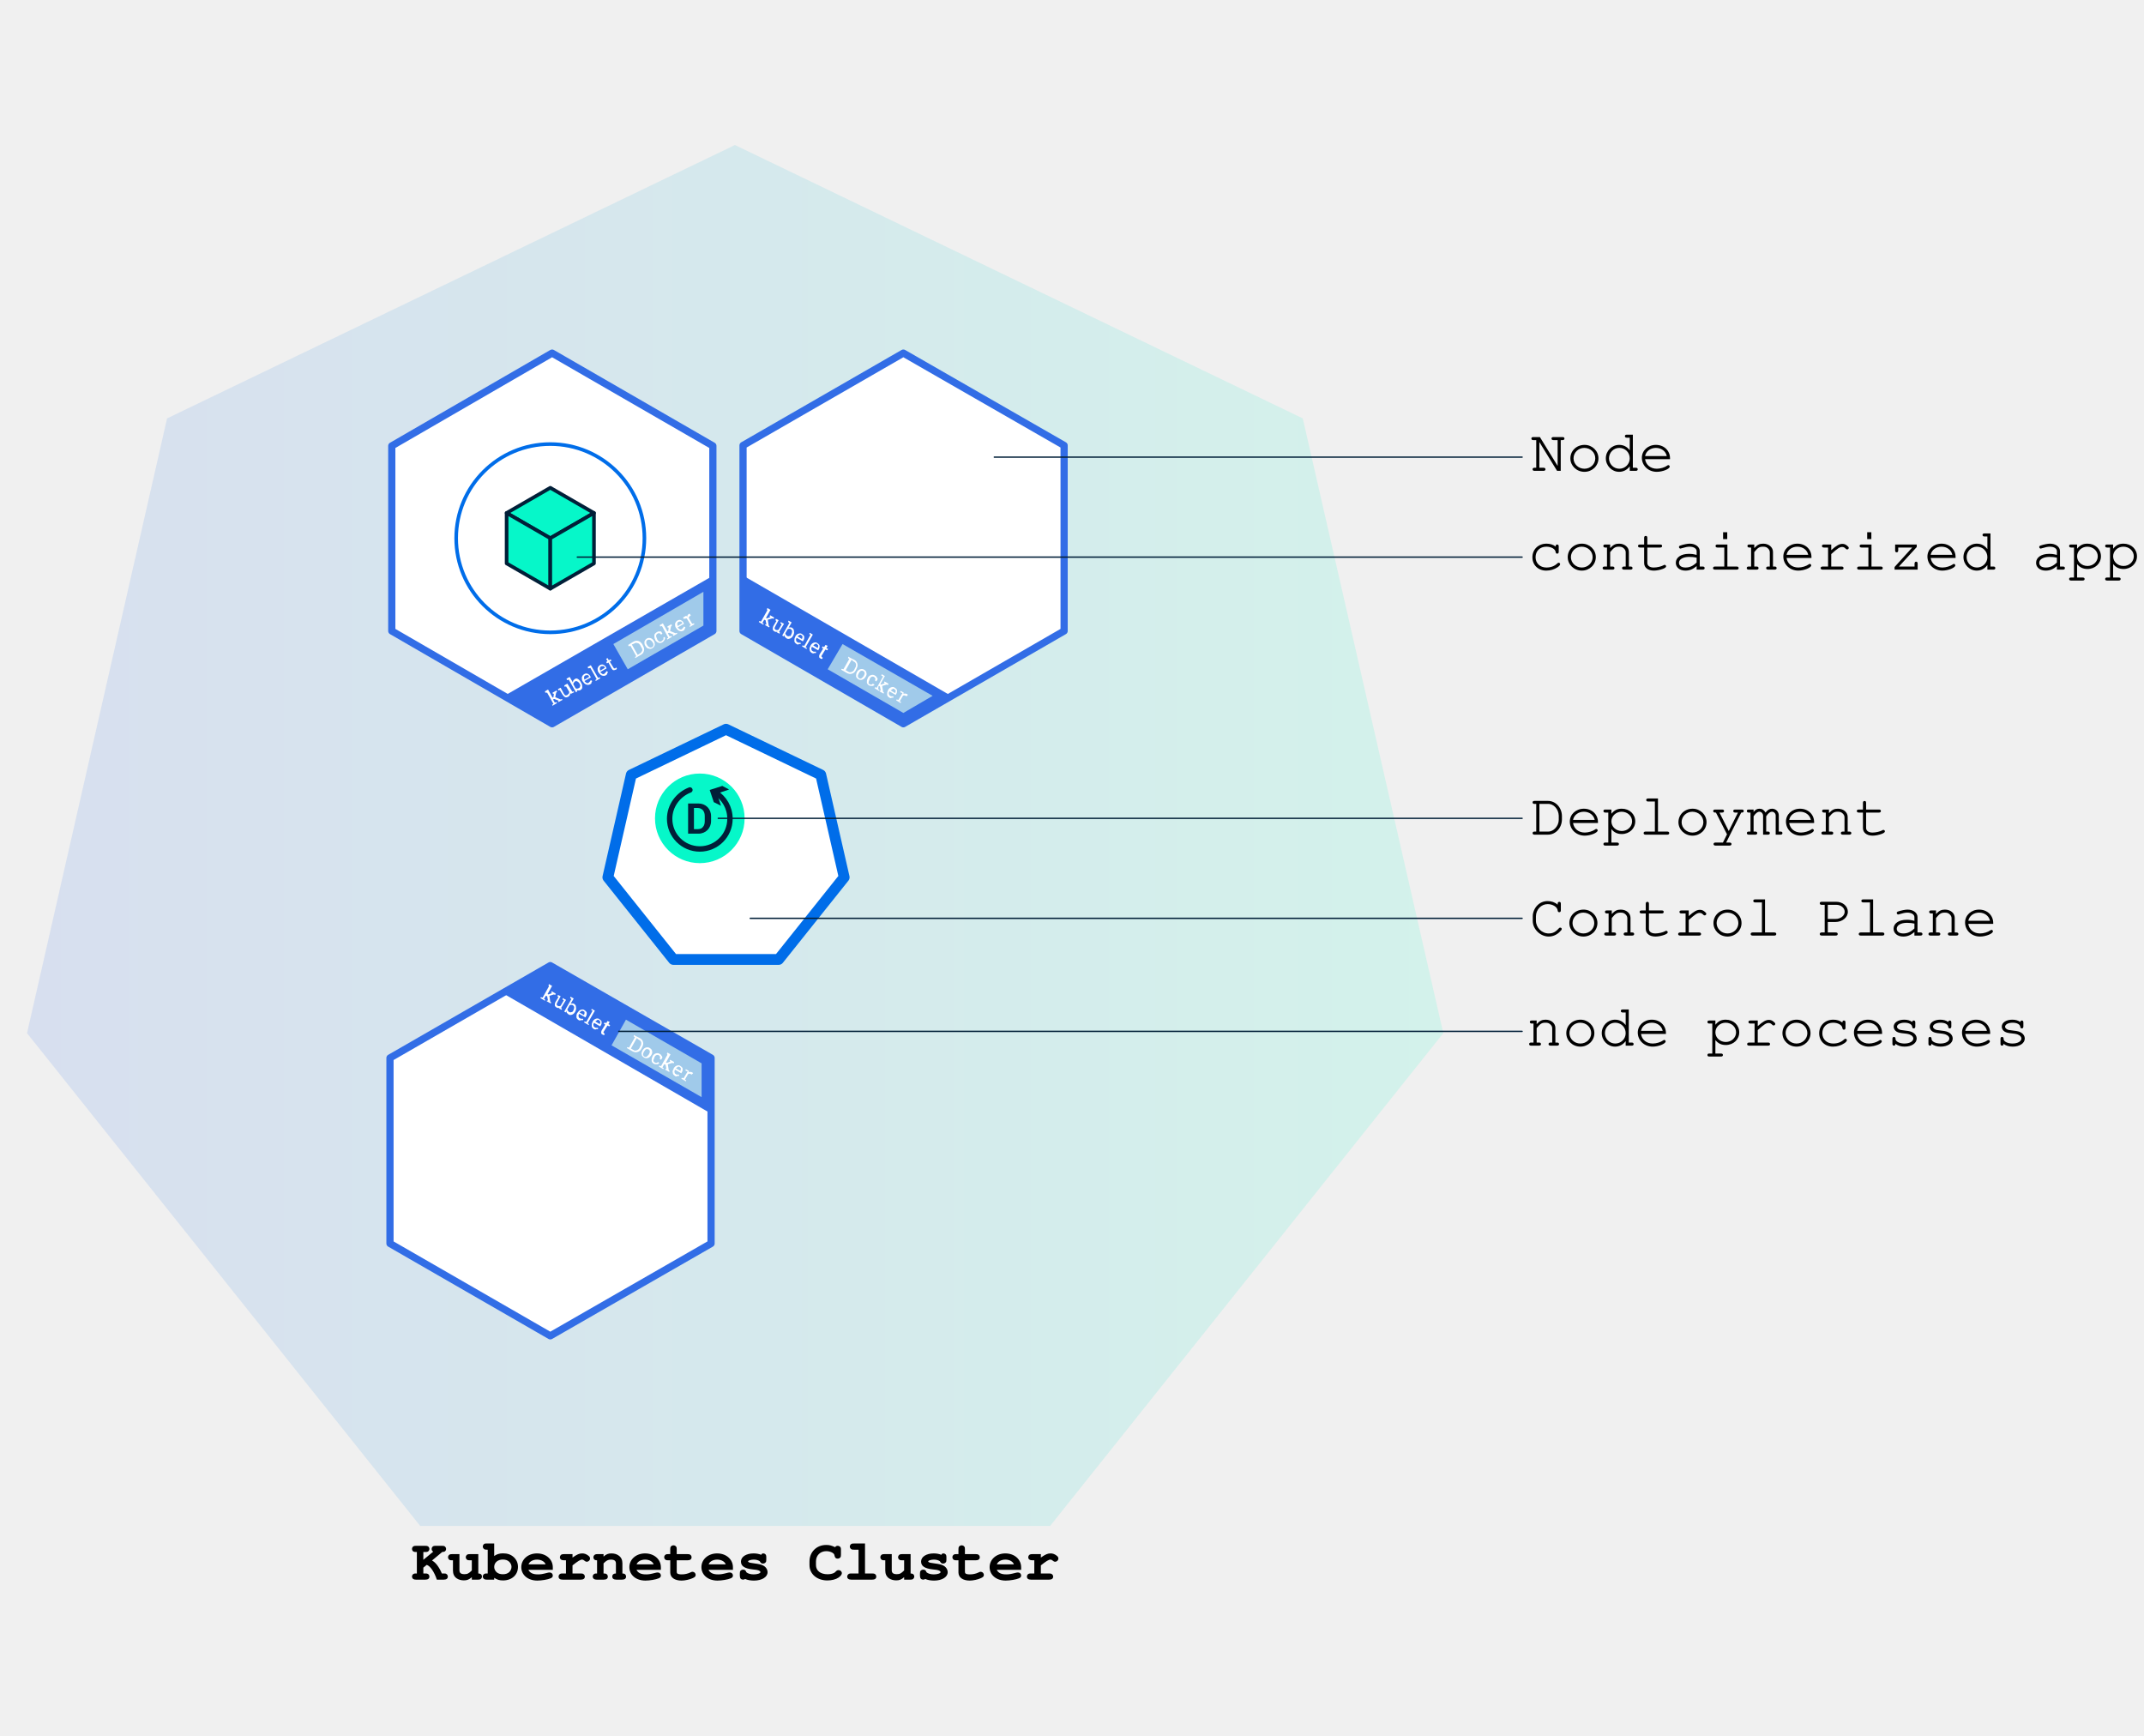
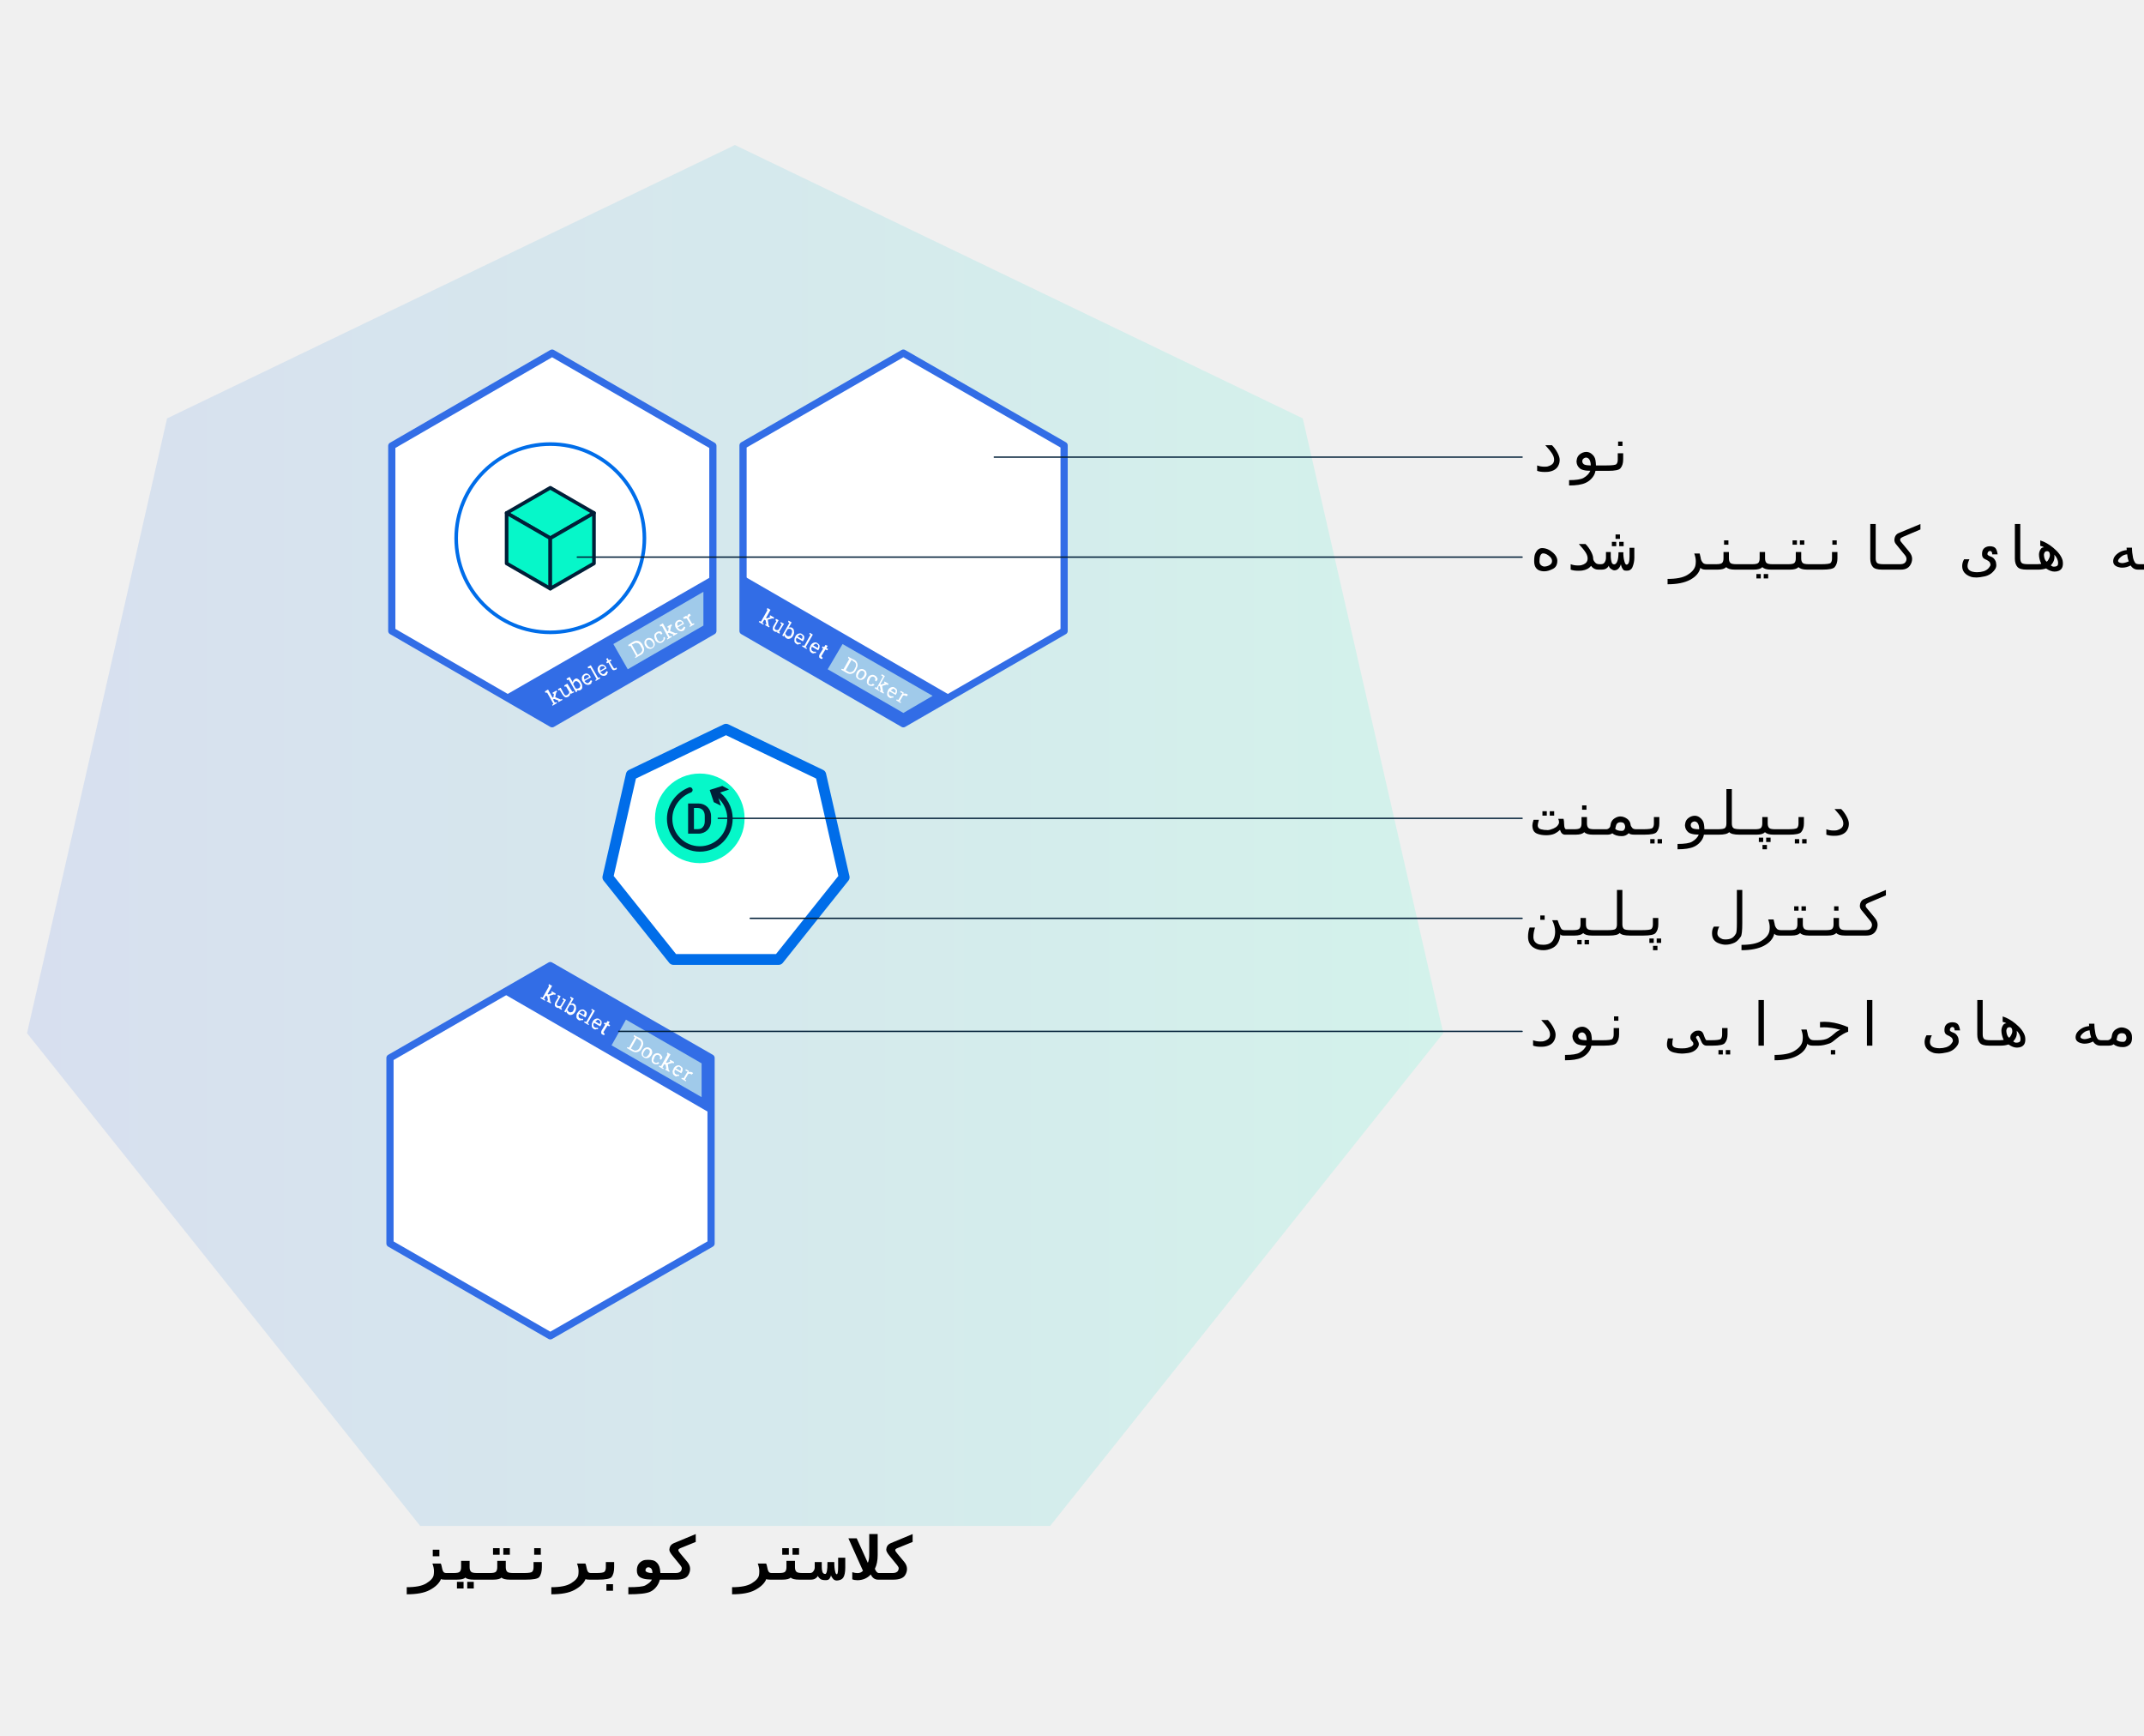
<svg xmlns="http://www.w3.org/2000/svg" xmlns:xlink="http://www.w3.org/1999/xlink" width="476.1" height="385.3" version="1.1" id="svg1987">
  <defs id="defs1991" />
  <style type="text/css" id="style1792">.st0{fill:#FFFFFF;stroke:#006DE9;stroke-linecap:round;stroke-linejoin:round;stroke-miterlimit:10;}
	.st1{fill:#FFFFFF;stroke:#006DE9;stroke-width:6;stroke-linecap:round;stroke-linejoin:round;stroke-miterlimit:10;}
	.st2{fill:#FFFFFF;stroke:#326DE6;stroke-width:2;stroke-linecap:round;stroke-linejoin:round;stroke-miterlimit:10;}
	.st3{opacity:0.71;fill:#326CE6;}
	.st4{opacity:0.45;fill:#FFFFFF;}
	.st5{fill:#FFFFFF;stroke:#006DE9;stroke-width:2;stroke-linecap:round;stroke-linejoin:round;stroke-miterlimit:10;}
	.st6{fill:#006DE9;}
	.st7{fill:#A0CAEA;}
	.st8{fill:#FFFFFF;}
	.st9{opacity:0.13;}
	.st10{fill:url(#SVGID_1_);}
	.st11{fill:url(#SVGID_2_);}
	.st12{fill:#FFFFFF;stroke:#326DE6;stroke-width:3.2;stroke-linecap:round;stroke-linejoin:round;stroke-miterlimit:10;}
	.st13{fill:#326DE6;}
	.st14{fill:none;stroke:#326DE6;stroke-width:2.4;stroke-miterlimit:10;}
	.st15{fill:#A0CAE9;}
	.st16{fill:#FFFFFF;stroke:#326DE6;stroke-width:1.6;stroke-linecap:round;stroke-linejoin:round;stroke-miterlimit:10;}
	.st17{fill:#FFFFFF;stroke:#326DE6;stroke-width:1.6;stroke-miterlimit:10;}
	.st18{fill:none;stroke:#06F7C9;stroke-width:2;stroke-miterlimit:10;}
	.st19{fill:none;stroke:#06F7C9;stroke-width:2;stroke-miterlimit:10;stroke-dasharray:2.375,1.583;}
	.st20{fill:none;stroke:#06F7C9;stroke-width:2;stroke-miterlimit:10;stroke-dasharray:2.401,1.6;}
	.st21{fill:none;stroke:#EEF406;stroke-width:2;stroke-miterlimit:10;stroke-dasharray:2.4,1.6;}
	.st22{fill:none;stroke:#EEF406;stroke-width:2;stroke-miterlimit:10;}
	.st23{fill:none;stroke:#EEF406;stroke-width:2;stroke-miterlimit:10;stroke-dasharray:2.397,1.598;}
	.st24{fill:none;stroke:#EEF406;stroke-width:2;stroke-miterlimit:10;stroke-dasharray:2.395,1.597;}
	.st25{fill:none;stroke:#EEF406;stroke-width:2;stroke-miterlimit:10;stroke-dasharray:2.396,1.598;}
	.st26{opacity:0.1;fill:#EEF406;}
	.st27{opacity:2.000000e-02;fill:#EEF406;}
	.st28{opacity:0.1;fill:#06F7C9;}
	.st29{fill:none;stroke:#006DE9;stroke-width:0.8;stroke-miterlimit:10;}
	.st30{opacity:0.1;fill:url(#SVGID_3_);}
	.st31{opacity:0.1;fill:url(#SVGID_4_);}
	.st32{opacity:0.1;fill:url(#SVGID_5_);}
	.st33{opacity:0.1;fill:url(#SVGID_6_);}
	.st34{fill:none;stroke:#326DE6;stroke-width:1.2;stroke-miterlimit:10;}
	.st35{opacity:0.1;fill:url(#SVGID_7_);}
	.st36{opacity:0.1;fill:url(#SVGID_8_);}
	.st37{opacity:0.1;fill:url(#SVGID_9_);}
	.st38{opacity:0.1;fill:url(#SVGID_10_);}
	.st39{fill:none;stroke:#326DE6;stroke-width:2;stroke-miterlimit:10;}
	.st40{opacity:0.4;fill:none;stroke:#EEF406;stroke-width:2;stroke-miterlimit:10;}
	.st41{fill:none;stroke:#EEF406;stroke-width:2.46;stroke-miterlimit:10;}
	.st42{fill:#011F38;}
	.st43{opacity:0.4;}
	.st44{opacity:0.1;}
	.st45{fill:#326DE6;stroke:#EEF406;stroke-width:2;stroke-miterlimit:10;}
	.st46{fill:none;stroke:#FFFFFF;stroke-width:1.2;stroke-linecap:round;stroke-linejoin:round;}
	.st47{fill:#06F7C9;stroke:#FFFFFF;stroke-width:0.3;stroke-linecap:round;stroke-linejoin:round;stroke-miterlimit:10;}
	.st48{fill:none;stroke:#011F38;stroke-width:1.2;stroke-linecap:round;stroke-linejoin:round;}
	.st49{fill:#326DE6;stroke:#06F7C9;stroke-width:2;stroke-miterlimit:10;}
	.st50{fill:#06F7C9;stroke:#011F38;stroke-width:0.8;stroke-linecap:round;stroke-linejoin:round;stroke-miterlimit:10;}
	.st51{fill:#8115FF;stroke:#011F38;stroke-width:0.8;stroke-linecap:round;stroke-linejoin:round;stroke-miterlimit:10;}
	.st52{opacity:0.3;}
	.st53{opacity:0.2;fill:#6D6E71;}
	.st54{fill:#EEF406;}
	.st55{fill:#06F7C9;}
	.st56{fill:#FFFFFF;stroke:#06F7C9;stroke-width:2;stroke-miterlimit:10;stroke-dasharray:2.4,1.6;}
	.st57{fill:#FFFFFF;stroke:#EEF406;stroke-width:1.6;stroke-miterlimit:10;stroke-dasharray:2.4,1.6;}
	.st58{fill:none;stroke:#06F7C9;stroke-width:2;stroke-miterlimit:10;stroke-dasharray:2.494,1.663;}
	.st59{fill:none;stroke:#06F7C9;stroke-width:2;stroke-miterlimit:10;stroke-dasharray:2.008,1.339;}
	.st60{fill:none;stroke:#06F7C9;stroke-width:2;stroke-miterlimit:10;stroke-dasharray:2.724,1.816;}
	.st61{fill:#011F38;stroke:#414042;stroke-width:0.3;stroke-linecap:round;stroke-linejoin:round;stroke-miterlimit:10;}
	.st62{fill:none;stroke:#011F38;stroke-width:0.3;stroke-linecap:round;stroke-linejoin:round;stroke-miterlimit:10;}
	.st63{fill:none;stroke:#011F38;stroke-width:0.281;stroke-linecap:round;stroke-linejoin:round;stroke-miterlimit:10;}</style>
  <symbol id="master_x5F_level1_1_" viewBox="-68.6 -66.9 137.2 133.9">
    <g id="svg_1">
      <g id="svg_2">
        <line class="st0" x1="0" y1="-11.1" x2="0" y2="0.7" id="svg_3" />
        <line class="st0" x1="5.9" y1="-5.2" x2="-5.9" y2="-5.2" id="svg_4" />
      </g>
      <polygon class="st1" points="-29.2,-63.9 -65.6,-18.3 -52.6,38.6 0,63.9 52.6,38.6 65.6,-18.3 29.2,-63.9   " id="svg_5" />
    </g>
  </symbol>
  <symbol id="node_high_level" viewBox="-81 -93 162 186.1">
    <polygon class="st2" points="-80,-46 -80,46 0,92 80,46 80,-46 0,-92  " id="svg_6" />
    <g id="Isolation_Mode_3_" />
  </symbol>
  <symbol id="node_x5F_empty" viewBox="-87.5 -100.6 175.1 201.1">
    <use xlink:href="#node_high_level" width="162" height="186.1" id="XMLID_201_" x="-81" y="-93" transform="matrix(1.0808,0,0,1.0808,-0.00003292006,-0.00003749943) " />
    <g id="svg_7">
      <polygon class="st3" points="76.8,-28.1 -14,-80.3 0,-88.3 76.7,-44.4   " id="svg_8" />
      <polygon class="st4" points="76.8,-28.1 32.1,-53.8 38.8,-66.1 76.7,-44.4   " id="svg_9" />
    </g>
  </symbol>
  <symbol id="node_x5F_new" viewBox="-87.6 -101 175.2 202">
    <polygon class="st5" points="0,-100 -86.6,-50 -86.6,50 0,100 86.6,50 86.6,-50  " id="svg_10" />
    <polygon class="st6" points="-86.6,-20.2 -86.6,-50 0,-100 25.8,-85.1  " id="svg_11" />
    <polygon class="st7" points="-40.8,-70.7 -32.9,-57 15.7,-85.1 0,-94.3  " id="svg_12" />
-     <text transform="matrix(0.866,-0.5,-0.5,-0.866,-33.9256,-70.7388) " class="st8" font-size="11.363px" font-family="'RobotoSlab-Regular'" id="svg_13">Docker</text>
-     <text transform="matrix(0.866,-0.5,-0.5,-0.866,-76.0668,-46.4087) " class="st8" font-size="11.363px" font-family="'RobotoSlab-Regular'" id="svg_14">Kubelt</text>
+     <text transform="matrix(0.866,-0.5,-0.5,-0.866,-33.9256,-70.7388) " class="st8" font-size="11.363px" font-family="'RobotoSlab-Regular'" id="svg_13">داکر</text>
+     <text transform="matrix(0.866,-0.5,-0.5,-0.866,-76.0668,-46.4087) " class="st8" font-size="11.363px" font-family="'RobotoSlab-Regular'" id="svg_14">کوبلت</text>
  </symbol>
  <g id="g1985">
    <g id="CLUSTER" transform="translate(-22)">
      <g id="XMLID_8_" class="st9">
        <g id="svg_15">
          <linearGradient id="SVGID_1_" gradientUnits="userSpaceOnUse" x1="27.996" y1="185.511" x2="342.451" y2="185.511">
            <stop offset="0" stop-color="#326DE6" id="stop1816" />
            <stop offset="1" stop-color="#10FFC6" id="stop1818" />
          </linearGradient>
          <polygon class="st10" points="28,229.4 59.1,92.9 185.2,32.2 311.3,92.9 342.5,229.4 255.2,338.8 115.3,338.8 " id="svg_16" style="fill:url(#SVGID_1_)" />
        </g>
      </g>
    </g>
    <g id="master" transform="translate(-24)">
      <g id="master_x5F_level1" />
      <use xlink:href="#master_x5F_level1_1_" width="137.2" height="133.9" x="-68.6" y="-66.9" transform="matrix(0.4,0,0,-0.4,185.2213,187.4709)" id="svg_17" />
    </g>
    <g id="Node" transform="translate(-24)">
      <g id="Node_x5F_level3_x5F_1">
        <g id="Isolation_Mode" />
      </g>
      <polygon class="st16" points="224.6,160.7 189,140.1 189,98.9 224.6,78.4 260.3,98.9 260.3,140.1 " id="svg_18" />
      <polygon class="st13" points="189,127.8 189,140.1 224.6,160.7 235.2,154.5 " id="svg_19" />
      <polygon class="st7" points="207.8,148.6 211.1,143 231.1,154.5 224.6,158.3 " id="svg_20" />
      <g id="svg_21">
        <path class="st8" d="m 213.7,146.5 c 0.4,0.2 0.6,0.5 0.7,0.9 0.1,0.4 0,0.7 -0.2,1.1 l -0.2,0.4 c -0.2,0.4 -0.5,0.6 -0.9,0.7 -0.4,0.1 -0.7,0 -1.1,-0.2 l -1.2,-0.7 0.1,-0.2 0.4,0.1 1.3,-2.3 -0.3,-0.2 0.1,-0.3 0.3,0.2 z m -0.6,0 -1.3,2.3 0.5,0.3 c 0.3,0.2 0.5,0.2 0.8,0.1 0.3,-0.1 0.5,-0.3 0.6,-0.5 l 0.2,-0.4 c 0.2,-0.3 0.2,-0.5 0.2,-0.8 -0.1,-0.3 -0.2,-0.5 -0.5,-0.6 z" id="svg_22" />
        <path class="st8" d="m 214.3,149.2 c 0.2,-0.3 0.4,-0.5 0.7,-0.6 0.3,-0.1 0.6,-0.1 0.9,0.1 0.3,0.2 0.5,0.4 0.5,0.7 0.1,0.3 0,0.6 -0.2,0.9 v 0 c -0.2,0.3 -0.4,0.5 -0.7,0.6 -0.3,0.1 -0.6,0.1 -0.9,-0.1 -0.3,-0.2 -0.5,-0.4 -0.5,-0.7 0,-0.2 0,-0.5 0.2,-0.9 z m 0.4,0.3 c -0.1,0.2 -0.2,0.4 -0.2,0.6 0,0.2 0.1,0.4 0.3,0.5 0.2,0.1 0.4,0.1 0.5,0 0.2,-0.1 0.3,-0.3 0.5,-0.5 v 0 c 0.1,-0.2 0.2,-0.4 0.2,-0.6 0,-0.2 -0.1,-0.4 -0.3,-0.5 -0.2,-0.1 -0.4,-0.1 -0.6,0 -0.2,0.1 -0.2,0.2 -0.4,0.5 z" id="svg_23" />
        <path class="st8" d="m 217.1,151.9 c 0.1,0.1 0.3,0.1 0.4,0.1 0.1,0 0.2,-0.1 0.3,-0.2 l 0.4,0.2 v 0 c -0.1,0.2 -0.3,0.3 -0.5,0.3 -0.3,0 -0.5,0 -0.7,-0.1 -0.3,-0.2 -0.5,-0.4 -0.5,-0.7 0,-0.3 0,-0.6 0.2,-0.9 v -0.1 c 0.2,-0.3 0.4,-0.5 0.7,-0.6 0.3,-0.1 0.6,-0.1 0.9,0.1 0.2,0.1 0.3,0.2 0.4,0.4 0.1,0.1 0.2,0.3 0.2,0.4 l -0.3,0.5 -0.3,-0.2 0.1,-0.4 c 0,-0.1 -0.1,-0.1 -0.1,-0.2 -0.1,-0.1 -0.1,-0.1 -0.2,-0.2 -0.2,-0.1 -0.4,-0.1 -0.6,0 -0.2,0.1 -0.3,0.3 -0.4,0.5 v 0.1 c -0.1,0.2 -0.2,0.4 -0.2,0.6 -0.1,0.2 0,0.3 0.2,0.4 z" id="svg_24" />
        <path class="st8" d="m 219.7,150 0.1,-0.3 0.7,0.4 -1,1.8 0.2,0.1 0.8,-0.3 -0.2,-0.1 0.1,-0.3 0.9,0.5 -0.1,0.3 -0.3,-0.1 -1,0.3 0.2,1.3 0.2,0.2 -0.1,0.2 -0.9,-0.5 0.1,-0.2 0.2,0.1 -0.2,-1 -0.3,-0.1 -0.1,0.7 0.3,0.2 -0.1,0.2 -1,-0.6 0.1,-0.2 0.4,0.1 1.4,-2.5 z" id="svg_25" />
        <path class="st8" d="m 221.5,154.9 c -0.3,-0.2 -0.5,-0.4 -0.5,-0.7 0,-0.3 0,-0.6 0.2,-0.9 v -0.1 c 0.2,-0.3 0.4,-0.5 0.7,-0.6 0.3,-0.1 0.6,-0.1 0.8,0.1 0.3,0.2 0.5,0.4 0.5,0.6 0,0.3 0,0.5 -0.2,0.8 l -0.1,0.2 -1.4,-0.8 v 0 c -0.1,0.2 -0.2,0.4 -0.1,0.6 0,0.2 0.1,0.3 0.3,0.4 0.1,0.1 0.3,0.1 0.4,0.1 0.1,0 0.2,0 0.3,0 v 0.3 c -0.1,0 -0.3,0 -0.4,0 -0.1,0.2 -0.3,0.1 -0.5,0 z m 1.1,-1.9 c -0.1,-0.1 -0.3,-0.1 -0.4,0 -0.2,0.1 -0.3,0.2 -0.4,0.3 v 0 l 1,0.6 v -0.1 c 0.1,-0.2 0.1,-0.3 0.1,-0.5 -0.1,-0.1 -0.2,-0.2 -0.3,-0.3 z" id="svg_26" />
        <path class="st8" d="m 223.9,153.7 0.1,-0.3 0.7,0.4 -0.1,0.3 c 0.1,-0.1 0.2,-0.1 0.4,-0.1 0.1,0 0.2,0 0.4,0.1 0,0 0.1,0 0.1,0.1 0,0 0.1,0 0.1,0.1 l -0.3,0.3 -0.2,-0.1 c -0.1,-0.1 -0.2,-0.1 -0.3,-0.1 -0.1,0 -0.2,0 -0.3,0.1 l -0.7,1.2 0.3,0.2 -0.1,0.2 -1,-0.6 0.1,-0.2 0.4,0.1 0.9,-1.5 z" id="svg_27" />
      </g>
      <g id="svg_28">
        <path class="st8" d="m 194.3,135.3 0.1,-0.3 0.7,0.4 -1,1.8 0.2,0.1 0.8,-0.3 -0.2,-0.1 0.1,-0.3 0.9,0.5 -0.1,0.3 -0.3,-0.1 -1,0.3 0.2,1.3 0.2,0.2 -0.1,0.2 -0.9,-0.5 0.1,-0.2 0.2,0.1 -0.2,-1 -0.3,-0.1 -0.4,0.7 0.3,0.2 -0.1,0.2 -1,-0.6 0.1,-0.2 0.4,0.1 1.4,-2.5 z" id="svg_29" />
        <path class="st8" d="m 196.8,140.2 c -0.1,0.1 -0.3,0.1 -0.4,0.1 -0.1,0 -0.3,0 -0.4,-0.1 -0.2,-0.1 -0.4,-0.3 -0.4,-0.5 0,-0.2 0,-0.5 0.2,-0.8 l 0.6,-1 -0.2,-0.2 0.1,-0.3 0.2,0.1 0.4,0.2 -0.7,1.3 c -0.1,0.2 -0.2,0.4 -0.2,0.5 0,0.1 0.1,0.2 0.2,0.3 0.1,0.1 0.3,0.1 0.4,0.1 0.1,0 0.2,0 0.3,-0.1 l 0.7,-1.2 -0.3,-0.2 0.1,-0.3 0.3,0.2 0.4,0.2 -1.1,1.8 0.2,0.2 -0.1,0.2 -0.6,-0.3 z" id="svg_30" />
        <path class="st8" d="m 200.1,141.2 c -0.2,0.3 -0.4,0.5 -0.7,0.6 -0.3,0.1 -0.5,0.1 -0.8,-0.1 -0.1,-0.1 -0.2,-0.2 -0.3,-0.3 -0.1,-0.1 -0.1,-0.2 -0.1,-0.4 l -0.2,0.3 -0.3,-0.2 1.6,-2.8 -0.3,-0.2 0.1,-0.3 0.7,0.4 -0.7,1.2 c 0.1,-0.1 0.2,-0.1 0.4,-0.1 0.1,0 0.3,0 0.4,0.1 0.3,0.2 0.4,0.4 0.4,0.7 0.1,0.4 0,0.7 -0.2,1.1 z m -0.4,-0.3 c 0.1,-0.2 0.2,-0.5 0.2,-0.7 0,-0.2 -0.1,-0.4 -0.3,-0.5 -0.1,-0.1 -0.2,-0.1 -0.4,-0.1 -0.1,0 -0.2,0.1 -0.3,0.1 l -0.5,0.9 c 0,0.1 0,0.2 0.1,0.3 0.1,0.1 0.1,0.2 0.3,0.3 0.2,0.1 0.4,0.1 0.5,0 0.2,0.1 0.3,0 0.4,-0.3 z" id="svg_31" />
        <path class="st8" d="m 200.9,143 c -0.3,-0.2 -0.5,-0.4 -0.5,-0.7 0,-0.3 0,-0.6 0.2,-0.9 v -0.1 c 0.2,-0.3 0.4,-0.5 0.7,-0.6 0.3,-0.1 0.6,-0.1 0.8,0.1 0.3,0.2 0.5,0.4 0.5,0.6 0,0.3 0,0.5 -0.2,0.8 l -0.1,0.2 -1.4,-0.8 v 0 c -0.1,0.2 -0.2,0.4 -0.1,0.6 0,0.2 0.1,0.3 0.3,0.4 0.1,0.1 0.3,0.1 0.4,0.1 0.1,0 0.2,0 0.3,0 v 0.3 c -0.1,0 -0.3,0 -0.4,0 -0.2,0.2 -0.3,0.1 -0.5,0 z m 1,-2 c -0.1,-0.1 -0.3,-0.1 -0.4,0 -0.2,0.1 -0.3,0.2 -0.4,0.3 v 0 l 1,0.6 v -0.1 c 0.1,-0.2 0.1,-0.3 0.1,-0.5 0,0 -0.1,-0.2 -0.3,-0.3 z" id="svg_32" />
        <path class="st8" d="m 203.7,140.8 0.1,-0.3 0.7,0.4 -1.6,2.8 0.3,0.2 -0.1,0.2 -1,-0.6 0.1,-0.2 0.4,0.1 1.4,-2.5 z" id="svg_33" />
        <path class="st8" d="m 204.3,145 c -0.3,-0.2 -0.5,-0.4 -0.5,-0.7 -0.1,-0.3 0,-0.6 0.2,-0.9 v -0.1 c 0.2,-0.3 0.4,-0.5 0.7,-0.6 0.3,-0.1 0.6,-0.1 0.8,0.1 0.3,0.2 0.5,0.4 0.5,0.6 0,0.3 0,0.5 -0.2,0.8 l -0.1,0.2 -1.4,-0.8 v 0 c -0.1,0.2 -0.2,0.4 -0.1,0.6 0,0.2 0.1,0.3 0.3,0.4 0.1,0.1 0.3,0.1 0.4,0.1 0.1,0 0.2,0 0.3,0 v 0.3 c -0.1,0 -0.3,0 -0.4,0 -0.1,0.1 -0.3,0.1 -0.5,0 z m 1.1,-2 c -0.1,-0.1 -0.3,-0.1 -0.4,0 -0.2,0.1 -0.3,0.2 -0.4,0.3 v 0 l 1,0.6 v -0.1 c 0.1,-0.2 0.1,-0.3 0.1,-0.5 -0.1,-0.1 -0.2,-0.2 -0.3,-0.3 z" id="svg_34" />
        <path class="st8" d="m 207.8,143.4 -0.3,0.5 0.4,0.2 -0.2,0.3 -0.4,-0.2 -0.8,1.3 c -0.1,0.1 -0.1,0.2 -0.1,0.2 0,0.1 0.1,0.1 0.1,0.2 0,0 0.1,0 0.1,0.1 0,0 0.1,0 0.1,0 l -0.1,0.3 c -0.1,0 -0.1,0 -0.2,0 -0.1,0 -0.2,-0.1 -0.2,-0.1 -0.2,-0.1 -0.3,-0.2 -0.3,-0.4 0,-0.2 0,-0.3 0.1,-0.5 l 0.8,-1.3 -0.3,-0.2 0.2,-0.3 0.3,0.2 0.3,-0.5 z" id="svg_35" />
      </g>
      <polygon class="st16" points="182.3,140.1 146.6,160.7 111,140.1 111,99 146.6,78.4 182.3,99 " id="svg_36" />
      <polygon class="st13" points="136,154.5 146.6,160.7 182.3,140.1 182.2,127.9 " id="svg_37" />
      <polygon class="st7" points="163.4,148.6 160.2,143 180.2,131.4 180.2,138.9 " id="svg_38" />
      <g id="svg_39">
        <path class="st8" d="m 164.6,142.5 c 0.4,-0.2 0.7,-0.3 1.1,-0.2 0.4,0.1 0.6,0.3 0.9,0.7 l 0.2,0.4 c 0.2,0.4 0.3,0.7 0.2,1.1 -0.1,0.4 -0.3,0.7 -0.7,0.9 l -1.2,0.7 -0.1,-0.2 0.3,-0.2 -1.3,-2.3 -0.4,0.1 -0.1,-0.3 0.3,-0.2 z m -0.3,0.6 1.3,2.3 0.5,-0.3 c 0.3,-0.2 0.4,-0.4 0.5,-0.6 0.1,-0.3 0,-0.5 -0.2,-0.8 l -0.2,-0.4 c -0.2,-0.3 -0.4,-0.5 -0.6,-0.5 -0.3,-0.1 -0.5,-0.1 -0.8,0.1 z" id="svg_40" />
        <path class="st8" d="m 167.3,143.4 c -0.2,-0.3 -0.2,-0.6 -0.2,-0.9 0.1,-0.3 0.2,-0.5 0.5,-0.7 0.3,-0.2 0.6,-0.2 0.9,-0.1 0.3,0.1 0.5,0.3 0.7,0.6 v 0 c 0.2,0.3 0.2,0.6 0.2,0.9 -0.1,0.3 -0.2,0.5 -0.5,0.7 -0.3,0.2 -0.6,0.2 -0.9,0.1 -0.3,0 -0.5,-0.3 -0.7,-0.6 z m 0.4,-0.2 c 0.1,0.2 0.3,0.4 0.5,0.5 0.2,0.1 0.4,0.1 0.6,0 0.2,-0.1 0.3,-0.3 0.3,-0.5 0,-0.2 0,-0.4 -0.2,-0.6 v 0 c -0.1,-0.2 -0.3,-0.4 -0.5,-0.5 -0.2,-0.1 -0.4,-0.1 -0.6,0 -0.2,0.1 -0.3,0.3 -0.3,0.5 0,0.2 0,0.3 0.2,0.6 z" id="svg_41" />
        <path class="st8" d="m 171,142.3 c 0.1,-0.1 0.2,-0.2 0.3,-0.3 0.1,-0.1 0,-0.3 0,-0.4 l 0.3,-0.2 v 0 c 0.1,0.2 0.1,0.4 0,0.6 -0.1,0.2 -0.2,0.4 -0.5,0.6 -0.3,0.2 -0.6,0.2 -0.9,0.1 -0.3,-0.1 -0.5,-0.3 -0.7,-0.6 V 142 c -0.2,-0.3 -0.2,-0.6 -0.2,-0.9 0,-0.3 0.2,-0.5 0.5,-0.7 0.2,-0.1 0.3,-0.2 0.5,-0.2 0.2,0 0.3,0 0.5,0 l 0.3,0.5 -0.3,0.2 -0.3,-0.3 c -0.1,0 -0.2,0 -0.2,0 -0.1,0 -0.2,0 -0.3,0.1 -0.2,0.1 -0.3,0.3 -0.3,0.5 0,0.2 0.1,0.4 0.2,0.6 v 0.1 c 0.1,0.2 0.3,0.4 0.4,0.5 0.3,0.1 0.5,0.1 0.7,-0.1 z" id="svg_42" />
        <path class="st8" d="m 170.6,139.1 -0.1,-0.3 0.7,-0.4 1,1.8 0.2,-0.1 0.1,-0.8 -0.2,0.1 -0.1,-0.3 0.9,-0.5 0.1,0.3 -0.2,0.2 -0.2,1 1.2,0.5 0.3,-0.1 0.1,0.2 -0.9,0.5 -0.1,-0.2 0.2,-0.1 -1,-0.4 -0.3,0.1 0.4,0.7 0.4,-0.1 0.1,0.2 -1,0.6 -0.1,-0.2 0.3,-0.2 -1.4,-2.6 z" id="svg_43" />
        <path class="st8" d="m 175.8,140 c -0.3,0.2 -0.6,0.2 -0.9,0.1 -0.3,-0.1 -0.5,-0.3 -0.7,-0.6 l -0.1,-0.1 c -0.2,-0.3 -0.2,-0.6 -0.2,-0.9 0.1,-0.3 0.2,-0.5 0.5,-0.7 0.3,-0.2 0.6,-0.2 0.8,-0.1 0.2,0.1 0.5,0.3 0.6,0.6 l 0.1,0.2 -1.4,0.8 v 0 c 0.1,0.2 0.3,0.3 0.4,0.4 0.2,0.1 0.4,0.1 0.5,0 0.1,-0.1 0.2,-0.2 0.3,-0.3 0.1,-0.1 0.1,-0.2 0.2,-0.3 l 0.3,0.2 c 0,0.1 -0.1,0.2 -0.2,0.4 0.1,0.1 -0.1,0.2 -0.2,0.3 z m -1.2,-1.9 c -0.1,0.1 -0.2,0.2 -0.2,0.4 0,0.2 0,0.3 0.1,0.5 v 0 l 1,-0.6 v -0.1 c -0.1,-0.2 -0.2,-0.3 -0.3,-0.3 -0.3,0 -0.4,0 -0.6,0.1 z" id="svg_44" />
        <path class="st8" d="m 175.8,137.4 -0.1,-0.3 0.7,-0.4 0.2,0.3 c 0,-0.1 0,-0.3 0.1,-0.4 0.1,-0.1 0.1,-0.2 0.3,-0.3 0,0 0.1,0 0.1,0 0,0 0.1,0 0.1,0 l 0.2,0.4 -0.2,0.1 c -0.1,0.1 -0.2,0.1 -0.2,0.2 0,0.1 -0.1,0.2 0,0.3 l 0.7,1.2 0.4,-0.1 0.1,0.2 -1,0.6 -0.1,-0.2 0.3,-0.2 -0.9,-1.5 z" id="svg_45" />
      </g>
      <g id="svg_46">
        <path class="st8" d="m 145.1,153.8 -0.1,-0.3 0.7,-0.4 1,1.8 0.2,-0.1 0.1,-0.8 -0.2,0.1 -0.1,-0.3 0.9,-0.5 0.1,0.3 -0.2,0.2 -0.2,1 1.2,0.5 0.3,-0.1 0.1,0.2 -0.9,0.5 -0.1,-0.2 0.2,-0.1 -1,-0.4 -0.3,0.1 0.4,0.7 0.4,-0.1 0.1,0.2 -1,0.6 -0.1,-0.2 0.3,-0.2 -1.4,-2.5 z" id="svg_47" />
        <path class="st8" d="m 150.6,154 c 0,0.2 0,0.3 -0.1,0.4 -0.1,0.1 -0.2,0.2 -0.3,0.3 -0.2,0.1 -0.5,0.2 -0.7,0.1 -0.2,-0.1 -0.4,-0.3 -0.6,-0.6 l -0.6,-1 -0.3,0.1 -0.1,-0.3 0.2,-0.1 0.4,-0.2 0.7,1.3 c 0.1,0.2 0.3,0.4 0.4,0.4 0.1,0 0.2,0 0.4,-0.1 0.1,-0.1 0.2,-0.2 0.3,-0.3 0.1,-0.1 0.1,-0.2 0.1,-0.4 l -0.7,-1.2 -0.3,0.1 -0.1,-0.3 0.3,-0.2 0.4,-0.2 1.1,1.8 0.3,-0.1 0.1,0.2 -0.6,0.3 z" id="svg_48" />
        <path class="st8" d="m 153.1,151.7 c 0.2,0.3 0.2,0.6 0.2,0.9 0,0.3 -0.2,0.5 -0.4,0.6 -0.1,0.1 -0.3,0.1 -0.4,0.1 -0.1,0 -0.3,0 -0.4,-0.1 l 0.1,0.3 -0.3,0.2 -1.6,-2.8 -0.4,0.1 -0.1,-0.3 0.7,-0.4 0.7,1.2 c 0,-0.1 0.1,-0.3 0.1,-0.4 0.1,-0.1 0.2,-0.2 0.3,-0.3 0.3,-0.2 0.5,-0.2 0.8,0 0.3,0.2 0.5,0.5 0.7,0.9 z m -0.4,0.1 c -0.1,-0.2 -0.3,-0.4 -0.5,-0.5 -0.2,-0.1 -0.4,-0.1 -0.5,0 -0.1,0.1 -0.2,0.2 -0.3,0.3 0,0.1 -0.1,0.2 -0.1,0.3 l 0.5,0.9 c 0.1,0.1 0.2,0.1 0.3,0.1 0.1,0 0.2,0 0.4,-0.1 0.2,-0.1 0.3,-0.2 0.3,-0.4 0.1,-0.1 0.1,-0.3 -0.1,-0.6 z" id="svg_49" />
        <path class="st8" d="m 155.1,151.9 c -0.3,0.2 -0.6,0.2 -0.9,0.1 -0.3,-0.1 -0.5,-0.3 -0.7,-0.6 l -0.1,-0.1 c -0.2,-0.3 -0.2,-0.6 -0.2,-0.9 0.1,-0.3 0.2,-0.5 0.5,-0.7 0.3,-0.2 0.6,-0.2 0.8,-0.1 0.2,0.1 0.5,0.3 0.6,0.6 l 0.1,0.2 -1.4,0.8 v 0 c 0.1,0.2 0.3,0.3 0.4,0.4 0.2,0.1 0.4,0.1 0.5,0 0.1,-0.1 0.2,-0.2 0.3,-0.3 0.1,-0.1 0.1,-0.2 0.2,-0.3 l 0.3,0.2 c 0,0.1 -0.1,0.2 -0.2,0.4 0.1,0.1 0,0.2 -0.2,0.3 z m -1.2,-1.9 c -0.1,0.1 -0.2,0.2 -0.2,0.4 0,0.2 0,0.3 0.1,0.5 v 0 l 1,-0.6 v -0.1 c -0.1,-0.2 -0.2,-0.3 -0.3,-0.3 -0.3,0 -0.4,0 -0.6,0.1 z" id="svg_50" />
        <path class="st8" d="m 154.6,148.4 -0.1,-0.3 0.7,-0.4 1.6,2.8 0.4,-0.1 0.1,0.2 -1,0.6 -0.1,-0.2 0.3,-0.2 -1.4,-2.5 z" id="svg_51" />
        <path class="st8" d="m 158.6,149.9 c -0.3,0.2 -0.6,0.2 -0.9,0.1 -0.3,-0.1 -0.5,-0.3 -0.7,-0.6 l -0.1,-0.1 c -0.2,-0.3 -0.2,-0.6 -0.2,-0.9 0.1,-0.3 0.2,-0.5 0.5,-0.7 0.3,-0.2 0.6,-0.2 0.8,-0.1 0.2,0.1 0.5,0.3 0.6,0.6 l 0.1,0.2 -1.4,0.8 v 0 c 0.1,0.2 0.3,0.3 0.4,0.4 0.2,0.1 0.4,0.1 0.5,0 0.1,-0.1 0.2,-0.2 0.3,-0.3 0.1,-0.1 0.1,-0.2 0.2,-0.3 l 0.3,0.2 c 0,0.1 -0.1,0.2 -0.2,0.4 0.1,0.1 -0.1,0.2 -0.2,0.3 z m -1.2,-1.9 c -0.1,0.1 -0.2,0.2 -0.2,0.4 0,0.2 0,0.3 0.1,0.5 v 0 l 1,-0.6 v -0.1 c -0.1,-0.2 -0.2,-0.3 -0.3,-0.3 -0.3,0 -0.5,0 -0.6,0.1 z" id="svg_52" />
        <path class="st8" d="m 158.9,146.1 0.3,0.5 0.4,-0.2 0.2,0.3 -0.4,0.2 0.8,1.3 c 0.1,0.1 0.1,0.2 0.2,0.2 0.1,0 0.1,0 0.2,0 0,0 0.1,0 0.1,-0.1 0,0 0.1,-0.1 0.1,-0.1 l 0.2,0.2 c 0,0 -0.1,0.1 -0.1,0.2 -0.1,0.1 -0.1,0.1 -0.2,0.1 -0.2,0.1 -0.3,0.1 -0.5,0.1 -0.1,0 -0.3,-0.2 -0.4,-0.4 l -0.7,-1.3 -0.3,0.2 -0.2,-0.3 0.3,-0.2 -0.3,-0.5 z" id="svg_53" />
      </g>
      <polygon class="st16" points="146.2,296.6 110.6,276.1 110.6,234.9 146.2,214.4 181.9,234.9 181.9,276.1 " id="svg_54" />
      <polygon class="st13" points="135.6,220.5 146.2,214.4 181.9,234.9 181.8,247.2 " id="svg_55" />
      <polygon class="st7" points="163,226.4 159.8,232.1 179.8,243.6 179.8,236.1 " id="svg_56" />
      <g id="svg_57">
        <path class="st8" d="m 145.8,218.8 0.1,-0.3 0.7,0.4 -1,1.8 0.2,0.1 0.8,-0.3 -0.2,-0.1 0.1,-0.3 0.9,0.5 -0.1,0.3 -0.3,-0.1 -1,0.3 0.2,1.3 0.2,0.2 -0.1,0.2 -0.9,-0.5 0.1,-0.2 0.2,0.1 -0.2,-1 -0.3,-0.1 -0.4,0.7 0.3,0.2 -0.1,0.2 -1,-0.6 0.1,-0.2 0.4,0.1 1.4,-2.5 z" id="svg_58" />
        <path class="st8" d="m 148.4,223.7 c -0.1,0.1 -0.3,0.1 -0.4,0.1 -0.1,0 -0.3,0 -0.4,-0.1 -0.2,-0.1 -0.4,-0.3 -0.4,-0.5 0,-0.2 0,-0.5 0.2,-0.8 l 0.6,-1 -0.2,-0.2 0.1,-0.3 0.2,0.1 0.4,0.2 -0.7,1.3 c -0.1,0.2 -0.2,0.4 -0.2,0.5 0,0.1 0.1,0.2 0.2,0.3 0.1,0.1 0.3,0.1 0.4,0.1 0.1,0 0.2,0 0.3,-0.1 l 0.7,-1.2 -0.3,-0.2 0.1,-0.3 0.3,0.2 0.4,0.2 -1.1,1.8 0.2,0.2 -0.1,0.2 -0.6,-0.3 z" id="svg_59" />
        <path class="st8" d="m 151.7,224.7 c -0.2,0.3 -0.4,0.5 -0.7,0.6 -0.3,0.1 -0.5,0.1 -0.8,-0.1 -0.1,-0.1 -0.2,-0.2 -0.3,-0.3 -0.1,-0.1 -0.1,-0.2 -0.1,-0.4 l -0.2,0.3 -0.3,-0.2 1.6,-2.8 -0.3,-0.2 0.1,-0.3 0.7,0.4 -0.7,1.2 c 0.1,-0.1 0.2,-0.1 0.4,-0.1 0.1,0 0.3,0 0.4,0.1 0.3,0.2 0.4,0.4 0.4,0.7 0.1,0.4 0,0.7 -0.2,1.1 z m -0.4,-0.3 c 0.1,-0.2 0.2,-0.5 0.2,-0.7 0,-0.2 -0.1,-0.4 -0.3,-0.5 -0.1,-0.1 -0.2,-0.1 -0.4,-0.1 -0.1,0 -0.2,0.1 -0.3,0.1 l -0.5,0.9 c 0,0.1 0,0.2 0.1,0.3 0.1,0.1 0.1,0.2 0.3,0.3 0.2,0.1 0.4,0.1 0.5,0 0.1,0.1 0.3,-0.1 0.4,-0.3 z" id="svg_60" />
        <path class="st8" d="m 152.5,226.5 c -0.3,-0.2 -0.5,-0.4 -0.5,-0.7 0,-0.3 0,-0.6 0.2,-0.9 l 0.1,-0.1 c 0.2,-0.3 0.4,-0.5 0.7,-0.6 0.3,-0.1 0.6,-0.1 0.8,0.1 0.3,0.2 0.5,0.4 0.5,0.6 0,0.3 0,0.5 -0.2,0.8 l -0.1,0.2 -1.4,-0.8 v 0 c -0.1,0.2 -0.2,0.4 -0.1,0.6 0,0.2 0.1,0.3 0.3,0.4 0.1,0.1 0.3,0.1 0.4,0.1 0.1,0 0.2,0 0.3,0 v 0.3 c -0.1,0 -0.3,0 -0.4,0 -0.3,0.1 -0.5,0.1 -0.6,0 z m 1,-2 c -0.1,-0.1 -0.3,-0.1 -0.4,0 -0.2,0.1 -0.3,0.2 -0.4,0.3 v 0 l 1,0.6 v -0.1 c 0.1,-0.2 0.1,-0.3 0.1,-0.5 0,-0.2 -0.1,-0.2 -0.3,-0.3 z" id="svg_61" />
        <path class="st8" d="m 155.3,224.3 0.1,-0.3 0.7,0.4 -1.6,2.8 0.3,0.2 -0.1,0.2 -1,-0.6 0.1,-0.2 0.4,0.1 1.4,-2.5 z" id="svg_62" />
        <path class="st8" d="m 155.9,228.5 c -0.3,-0.2 -0.5,-0.4 -0.5,-0.7 0,-0.3 0,-0.6 0.2,-0.9 v -0.1 c 0.2,-0.3 0.4,-0.5 0.7,-0.6 0.3,-0.1 0.6,-0.1 0.8,0.1 0.3,0.2 0.5,0.4 0.5,0.6 0,0.3 0,0.5 -0.2,0.8 l -0.1,0.2 -1.4,-0.8 v 0 c -0.1,0.2 -0.2,0.4 -0.1,0.6 0,0.2 0.1,0.3 0.3,0.4 0.1,0.1 0.3,0.1 0.4,0.1 0.1,0 0.2,0 0.3,0 v 0.3 c -0.1,0 -0.3,0 -0.4,0 -0.1,0.1 -0.3,0.1 -0.5,0 z m 1.1,-2 c -0.1,-0.1 -0.3,-0.1 -0.4,0 -0.1,0.1 -0.3,0.2 -0.4,0.3 v 0 l 1,0.6 v -0.1 c 0.1,-0.2 0.1,-0.3 0.1,-0.5 -0.1,-0.1 -0.2,-0.2 -0.3,-0.3 z" id="svg_63" />
        <path class="st8" d="m 159.4,226.9 -0.3,0.5 0.4,0.2 -0.2,0.3 -0.4,-0.2 -0.8,1.3 c -0.1,0.1 -0.1,0.2 -0.1,0.2 0,0.1 0.1,0.1 0.1,0.2 0,0 0.1,0 0.1,0.1 0,0 0.1,0 0.1,0 l -0.1,0.3 c -0.1,0 -0.1,0 -0.2,0 -0.1,0 -0.2,-0.1 -0.2,-0.1 -0.2,-0.1 -0.3,-0.2 -0.3,-0.4 0,-0.2 0,-0.3 0.1,-0.5 l 0.8,-1.3 -0.3,-0.2 0.2,-0.3 0.3,0.2 0.3,-0.5 z" id="svg_64" />
      </g>
      <g id="svg_65">
        <path class="st8" d="m 166.1,230.5 c 0.4,0.2 0.6,0.5 0.7,0.9 0.1,0.4 0,0.7 -0.2,1.1 l -0.2,0.4 c -0.2,0.4 -0.5,0.6 -0.9,0.7 -0.4,0.1 -0.7,0 -1.1,-0.2 l -1.2,-0.7 0.1,-0.2 0.4,0.1 1.3,-2.3 -0.3,-0.2 0.1,-0.3 0.3,0.2 z m -0.7,0 -1.3,2.3 0.5,0.3 c 0.3,0.2 0.5,0.2 0.8,0.1 0.3,-0.1 0.5,-0.3 0.6,-0.5 l 0.2,-0.4 c 0.2,-0.3 0.2,-0.5 0.2,-0.8 -0.1,-0.3 -0.2,-0.5 -0.5,-0.6 z" id="svg_66" />
        <path class="st8" d="m 166.7,233.2 c 0.2,-0.3 0.4,-0.5 0.7,-0.6 0.3,-0.1 0.6,-0.1 0.9,0.1 0.3,0.2 0.5,0.4 0.5,0.7 0.1,0.3 0,0.6 -0.2,0.9 v 0 c -0.2,0.3 -0.4,0.5 -0.7,0.6 -0.3,0.1 -0.6,0.1 -0.9,-0.1 -0.3,-0.2 -0.5,-0.4 -0.5,-0.7 -0.1,-0.2 0,-0.5 0.2,-0.9 z m 0.3,0.3 c -0.1,0.2 -0.2,0.4 -0.2,0.6 0,0.2 0.1,0.4 0.3,0.5 0.2,0.1 0.4,0.1 0.5,0 0.2,-0.1 0.3,-0.3 0.5,-0.5 v 0 c 0.1,-0.2 0.2,-0.4 0.2,-0.6 0,-0.2 -0.1,-0.4 -0.3,-0.5 -0.2,-0.1 -0.4,-0.1 -0.6,0 -0.1,0.1 -0.2,0.2 -0.4,0.5 z" id="svg_67" />
        <path class="st8" d="m 169.4,235.9 c 0.1,0.1 0.3,0.1 0.4,0.1 0.1,0 0.2,-0.1 0.3,-0.2 l 0.3,0.2 v 0 c -0.1,0.2 -0.3,0.3 -0.5,0.3 -0.3,0 -0.5,0 -0.7,-0.1 -0.3,-0.2 -0.5,-0.4 -0.5,-0.7 0,-0.3 0,-0.6 0.2,-0.9 v -0.1 c 0.2,-0.3 0.4,-0.5 0.7,-0.6 0.3,-0.1 0.6,-0.1 0.9,0.1 0.2,0.1 0.3,0.2 0.4,0.4 0.1,0.1 0.2,0.3 0.2,0.4 l -0.3,0.5 -0.3,-0.2 0.1,-0.4 c 0,-0.1 -0.1,-0.1 -0.1,-0.2 -0.1,-0.1 -0.1,-0.1 -0.2,-0.2 -0.2,-0.1 -0.4,-0.1 -0.6,0 -0.2,0.1 -0.3,0.3 -0.4,0.5 v 0.1 c -0.1,0.2 -0.2,0.4 -0.2,0.6 0,0.1 0.1,0.3 0.3,0.4 z" id="svg_68" />
        <path class="st8" d="m 172.1,234 0.1,-0.3 0.7,0.4 -1,1.8 0.2,0.1 0.8,-0.3 -0.2,-0.1 0.1,-0.3 0.9,0.5 -0.1,0.3 -0.3,-0.1 -1,0.3 0.2,1.3 0.2,0.2 -0.1,0.2 -0.9,-0.5 0.1,-0.2 0.2,0.1 -0.2,-1 -0.3,-0.1 -0.4,0.7 0.3,0.2 -0.1,0.2 -1,-0.6 0.1,-0.2 0.4,0.1 1.4,-2.5 z" id="svg_69" />
        <path class="st8" d="m 173.9,238.9 c -0.3,-0.2 -0.5,-0.4 -0.5,-0.7 -0.1,-0.3 0,-0.6 0.2,-0.9 v -0.1 c 0.2,-0.3 0.4,-0.5 0.7,-0.6 0.3,-0.1 0.6,-0.1 0.8,0.1 0.3,0.2 0.5,0.4 0.5,0.6 0,0.3 0,0.5 -0.2,0.8 l -0.1,0.2 -1.4,-0.8 v 0 c -0.1,0.2 -0.2,0.4 -0.1,0.6 0,0.2 0.1,0.3 0.3,0.4 0.1,0.1 0.3,0.1 0.4,0.1 0.1,0 0.2,0 0.3,0 v 0.3 c -0.1,0 -0.3,0 -0.4,0 -0.2,0.2 -0.4,0.1 -0.5,0 z m 1,-2 c -0.1,-0.1 -0.3,-0.1 -0.4,0 -0.2,0.1 -0.3,0.2 -0.4,0.3 v 0 l 1,0.6 v -0.1 c 0.1,-0.2 0.1,-0.3 0.1,-0.5 0,0 -0.1,-0.2 -0.3,-0.3 z" id="svg_70" />
        <path class="st8" d="m 176.2,237.7 0.1,-0.3 0.7,0.4 -0.1,0.3 c 0.1,-0.1 0.2,-0.1 0.4,-0.1 0.1,0 0.2,0 0.4,0.1 0,0 0.1,0 0.1,0.1 0,0 0.1,0 0.1,0.1 l -0.3,0.3 -0.2,-0.1 c -0.1,-0.1 -0.2,-0.1 -0.3,-0.1 -0.1,0 -0.2,0 -0.3,0.1 l -0.7,1.2 0.3,0.2 -0.1,0.2 -1,-0.6 0.1,-0.2 0.4,0.1 0.9,-1.5 z" id="svg_71" />
      </g>
    </g>
    <g id="service" />
    <g id="pods" transform="translate(-24)">
      <circle class="st29" cx="146.2" cy="119.5" r="20.9" id="svg_72" />
    </g>
    <g id="IP" />
    <g id="deployments" transform="translate(-22)">
      <g id="svg_73">
        <g id="svg_74">
          <circle class="st47" cx="177.4" cy="181.7" r="10.1" id="svg_75" />
          <g id="svg_76">
            <g id="svg_77">
              <path class="st48" d="m 180.9,176 c 1.9,1.2 3.2,3.3 3.2,5.8 0,3.7 -3,6.7 -6.7,6.7 -3.7,0 -6.7,-3 -6.7,-6.7 0,-2.9 1.9,-5.4 4.5,-6.4" id="svg_78" />
              <g id="svg_79">
                <polygon class="st42" points="182.4,174.5 179.6,175.4 180.5,178.1 182.1,178.9 181.2,176.2 183.9,175.3 " id="svg_80" />
              </g>
            </g>
          </g>
          <g id="svg_81">
            <path class="st42" d="m 174.8,185.1 v -6.7 h 2.3 c 0.8,0 1.5,0.3 2,0.8 0.5,0.5 0.8,1.2 0.8,2 v 1.1 c 0,0.8 -0.3,1.5 -0.8,2 -0.5,0.5 -1.2,0.8 -2,0.8 z m 1.3,-5.7 v 4.7 h 0.9 c 0.5,0 0.9,-0.2 1.1,-0.5 0.3,-0.3 0.4,-0.8 0.4,-1.3 v -1.1 c 0,-0.5 -0.1,-0.9 -0.4,-1.3 -0.3,-0.3 -0.7,-0.5 -1.1,-0.5 z" id="svg_82" />
          </g>
        </g>
      </g>
    </g>
    <g id="containers_x2F_volumes" transform="translate(-24)">
      <g id="svg_83">
        <polygon class="st50" points="155.9,113.9 146.2,119.5 136.5,113.9 146.2,108.3 " id="svg_84" />
        <polygon class="st50" points="146.2,119.5 146.2,130.7 136.5,125.1 136.5,113.9 " id="svg_85" />
        <polygon class="st50" points="155.9,113.9 155.9,125.1 146.2,130.7 146.2,119.5 " id="svg_86" />
      </g>
    </g>
    <g id="labels_x2F_selectors" />
    <g id="description" transform="translate(-22)">
      <line class="st62" x1="360" y1="203.9" x2="188.6" y2="203.9" id="svg_113" />
      <line class="st62" x1="360" y1="181.7" x2="181.5" y2="181.7" id="svg_125" />
      <line class="st62" x1="360" y1="229" x2="159.4" y2="229" id="svg_126" />
      <line class="st62" x1="360" y1="101.5" x2="242.8" y2="101.5" id="svg_127" />
      <line class="st62" x1="360" y1="123.7" x2="150.2" y2="123.7" id="svg_145" />
      <g id="svg_146" />
      <text xml:space="preserve" style="font-size:13.333px;line-height:1.25;font-family:Courier;-inkscape-font-specification:'Courier, Normal'" x="361.827" y="104.543" id="text1997">
-         <tspan id="tspan1995" x="361.827" y="104.543">Node</tspan>
+         <tspan id="tspan1995" x="361.827" y="104.543">نود</tspan>
      </text>
      <text xml:space="preserve" style="font-size:13.333px;line-height:1.25;font-family:Courier;-inkscape-font-specification:'Courier, Normal'" x="361.242" y="126.477" id="text2001">
-         <tspan id="tspan1999" x="361.242" y="126.477">containerized app</tspan>
+         <tspan id="tspan1999" x="361.242" y="126.477">برنامه های کانتینر شده</tspan>
      </text>
      <text xml:space="preserve" style="font-size:13.333px;line-height:1.25;font-family:Courier;-inkscape-font-specification:'Courier, Normal'" x="361.827" y="185.326" id="text2005">
-         <tspan id="tspan2003" x="361.827" y="185.326">Deployment</tspan>
+         <tspan id="tspan2003" x="361.827" y="185.326">دیپلویمنت</tspan>
      </text>
      <text xml:space="preserve" style="font-size:13.333px;line-height:1.25;font-family:Courier;-inkscape-font-specification:'Courier, Normal'" x="361.601" y="207.728" id="text2009">
-         <tspan id="tspan2007" x="361.601" y="207.728">Control Plane</tspan>
+         <tspan id="tspan2007" x="361.601" y="207.728">کنترل پلین</tspan>
      </text>
      <text xml:space="preserve" style="font-size:13.333px;line-height:1.25;font-family:Courier;-inkscape-font-specification:'Courier, Normal'" x="360.922" y="232.167" id="text2013">
-         <tspan id="tspan2011" x="360.922" y="232.167">node processes</tspan>
+         <tspan id="tspan2011" x="360.922" y="232.167">برنامه های اجرایی نود</tspan>
      </text>
      <text xml:space="preserve" style="font-style:normal;font-variant:normal;font-weight:bold;font-stretch:normal;font-size:13.333px;line-height:1.25;font-family:Courier;-inkscape-font-specification:'Courier, Bold';font-variant-ligatures:normal;font-variant-caps:normal;font-variant-numeric:normal;font-variant-east-asian:normal" x="113.368" y="350.739" id="text2017">
-         <tspan id="tspan2015" x="113.368" y="350.739">Kubernetes Cluster</tspan>
+         <tspan id="tspan2015" x="113.368" y="350.739">کلاستر کوبرنتیز</tspan>
      </text>
    </g>
    <g id="Layer_14" />
  </g>
</svg>
